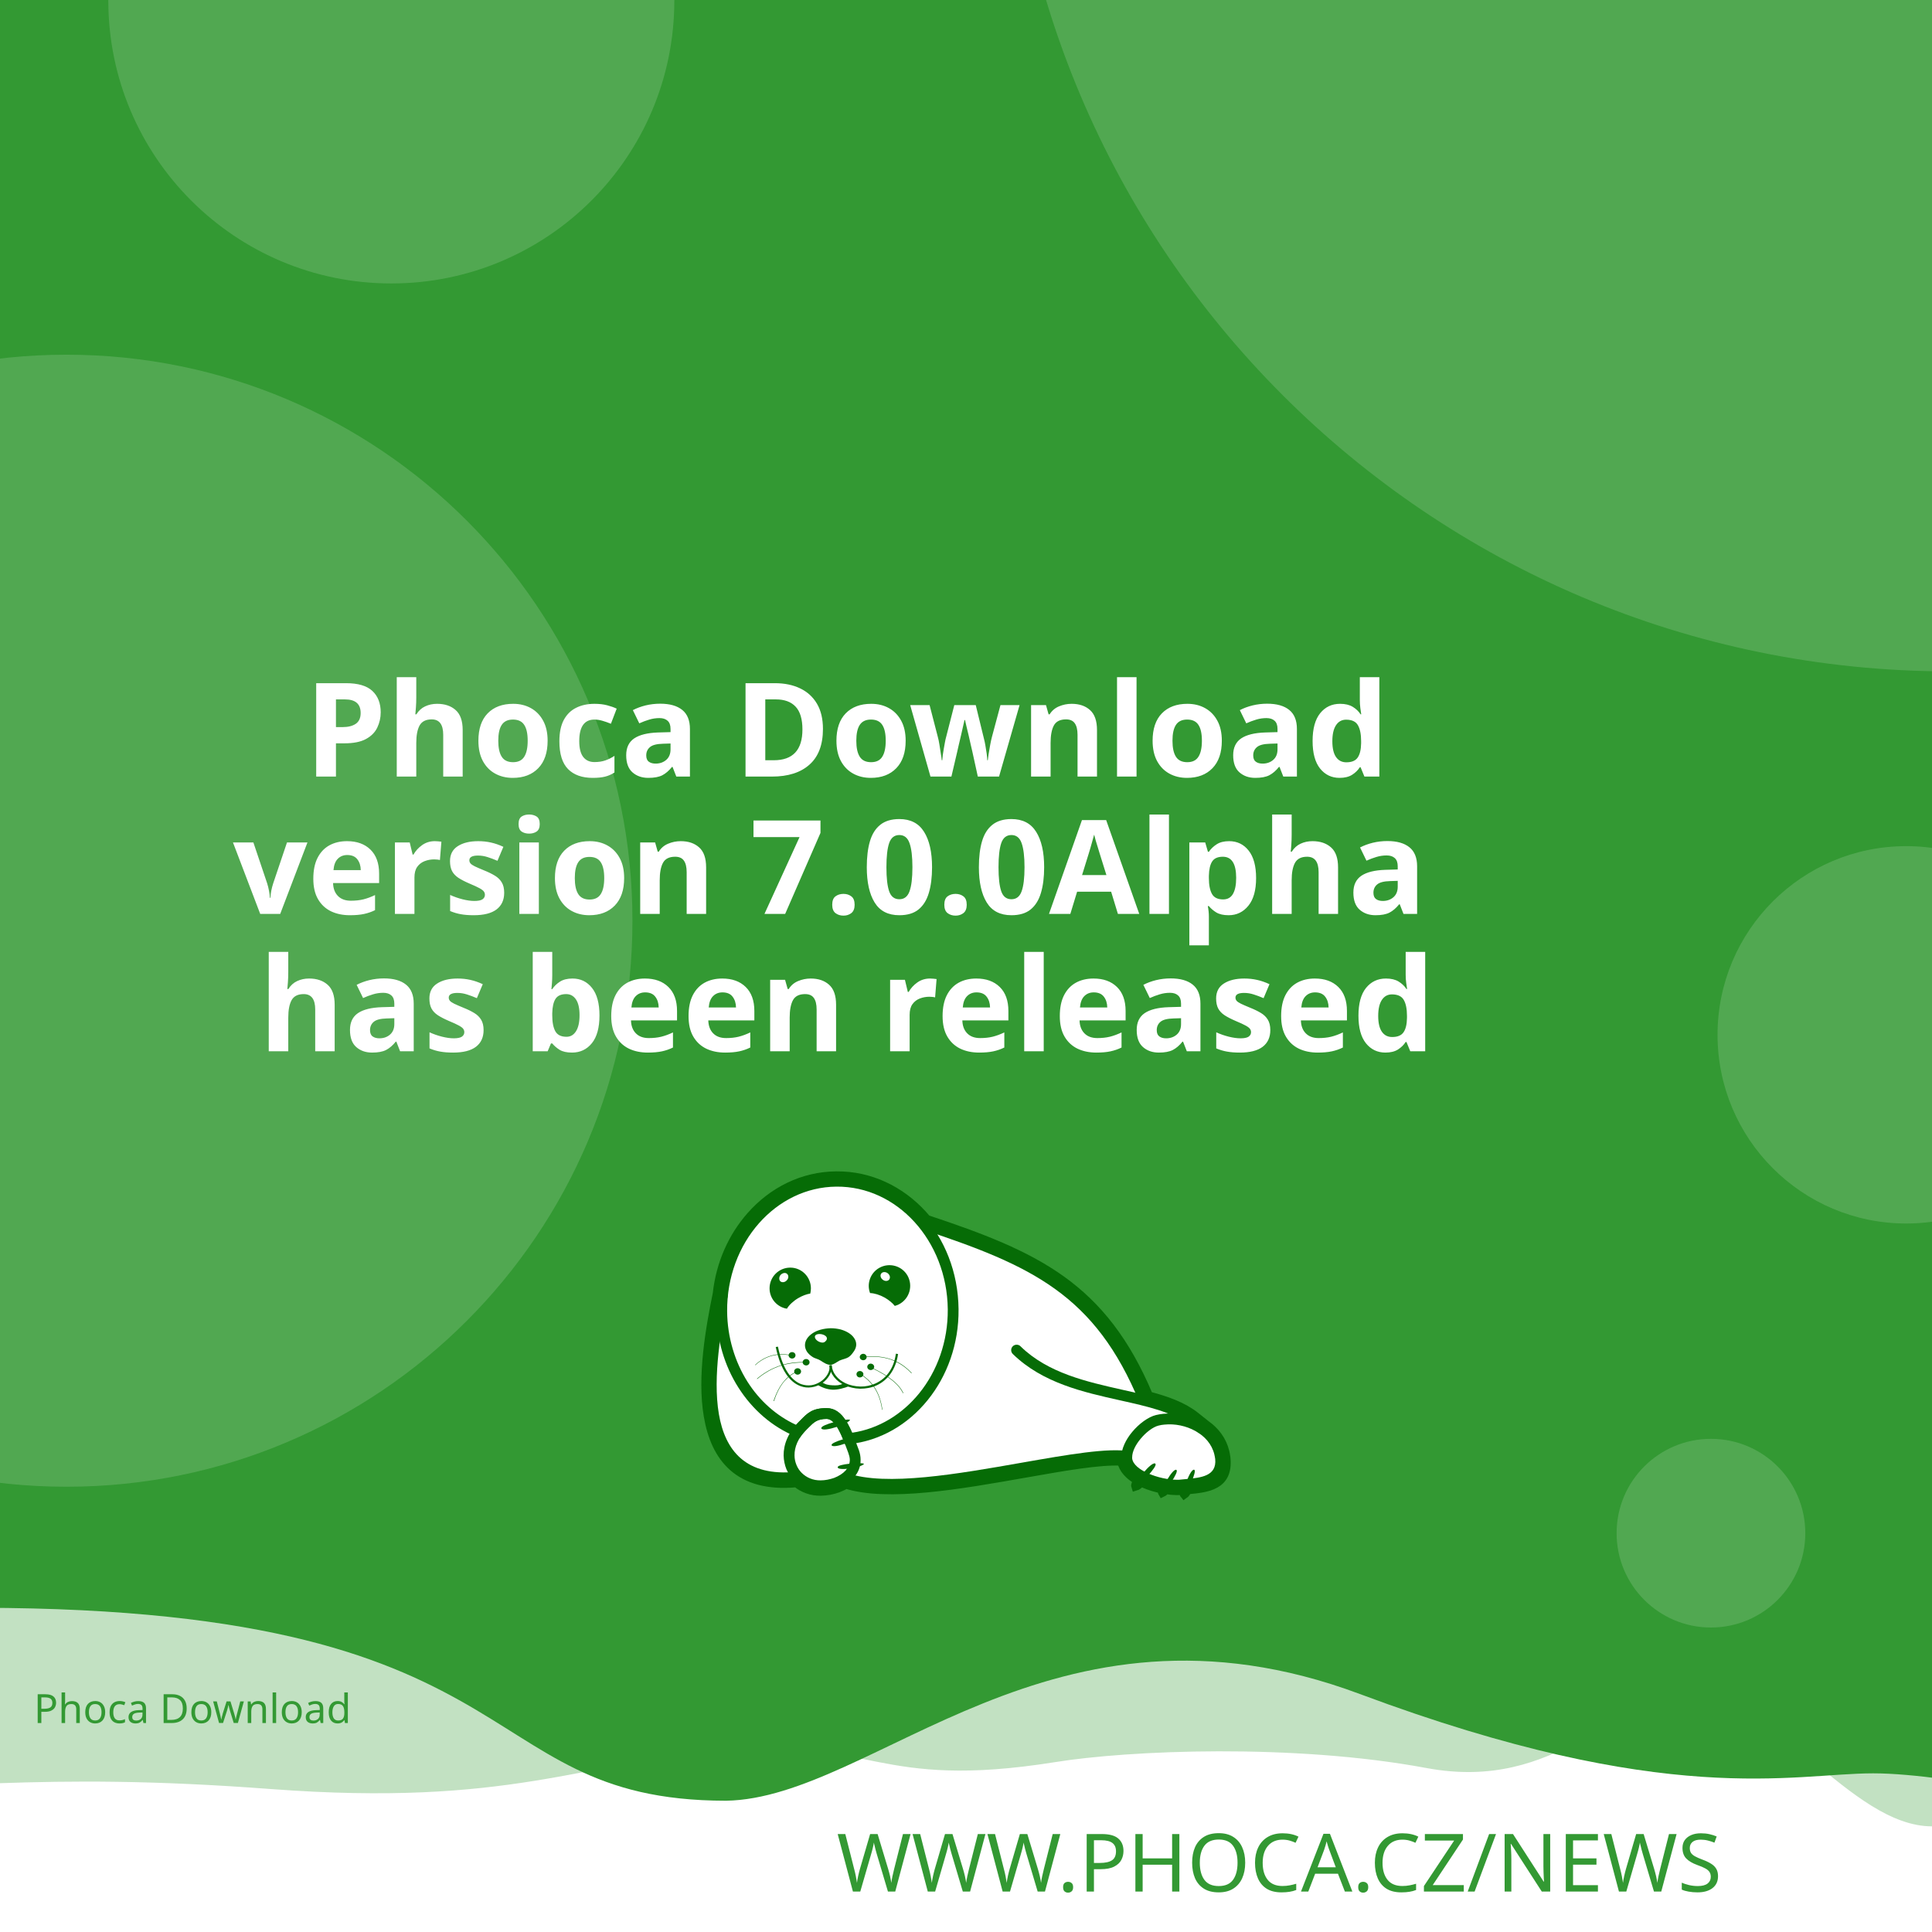
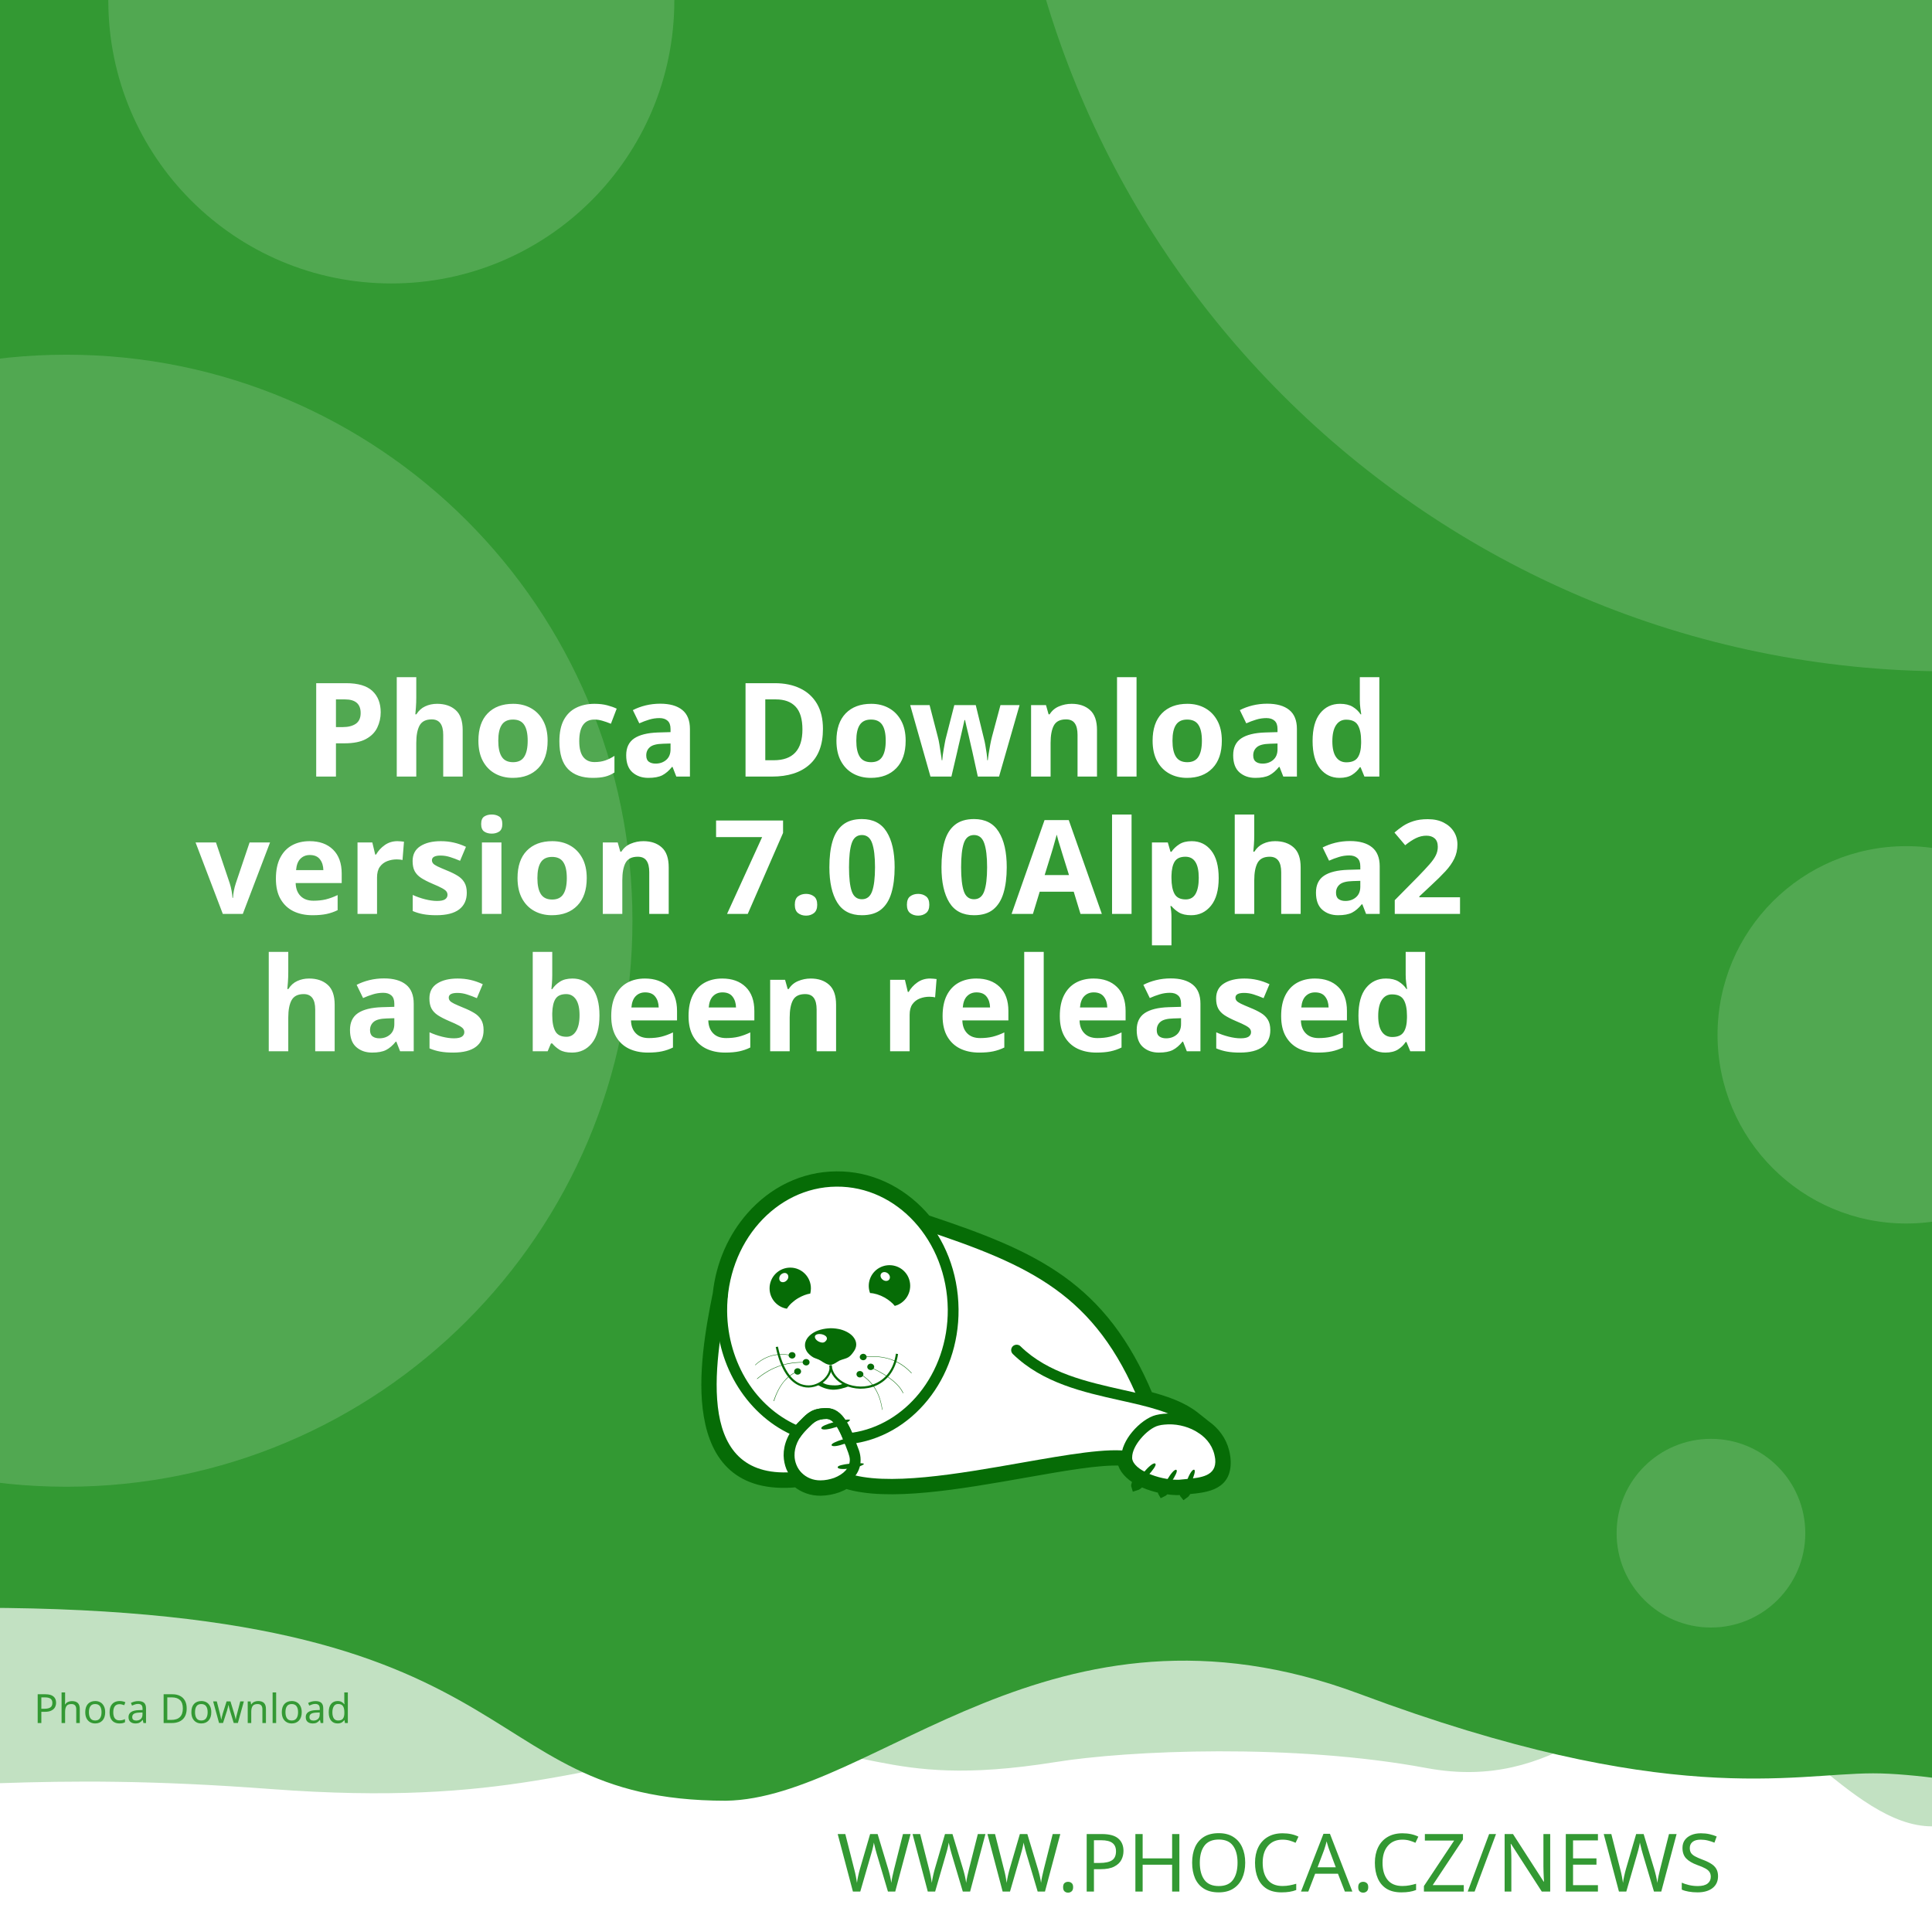
<svg xmlns="http://www.w3.org/2000/svg" width="512" height="512" viewBox="0 0 512 512" version="1.1" id="svg5">
  <defs id="defs2">
    <clipPath id="clip1">
      <path d="M 20,426 H 575 V 841.891 H 20 Z m 0,0" id="path2" />
    </clipPath>
  </defs>
  <g id="layer1">
    <path d="m -288.549,96.962 a 6.384,6.384 0 0 0 -6.384,6.384 v 81.087 a 6.384,6.384 0 0 0 6.384,6.384 h 81.083 a 6.384,6.384 0 0 0 6.384,-6.384 v -81.087 a 6.384,6.384 0 0 0 -6.384,-6.384 z m 16.084,16.188 c 0.591,-0.033 1.134,0.125 1.642,0.482 0.508,0.359 0.842,0.809 1.006,1.355 l 2.415,8.308 46.517,-2.44 c 0.829,-0.043 1.521,0.245 2.074,0.86 0.55,0.606 0.769,1.334 0.636,2.174 l -3.898,24.937 c -0.138,0.736 -0.57,1.497 -1.288,2.273 -0.719,0.787 -1.656,1.211 -2.797,1.272 l -32.861,1.721 3.038,10.253 27.775,-1.455 c 0.726,-0.04 1.351,0.178 1.887,0.648 0.523,0.483 0.803,1.086 0.844,1.812 0.038,0.726 -0.178,1.352 -0.648,1.887 -0.483,0.525 -1.086,0.806 -1.812,0.844 l -2.597,0.137 0.137,2.593 c 0.038,0.729 -0.178,1.356 -0.661,1.879 -0.472,0.535 -1.071,0.819 -1.8,0.856 -0.726,0.038 -1.353,-0.178 -1.879,-0.661 -0.535,-0.472 -0.814,-1.073 -0.852,-1.8 l -0.137,-2.593 -15.573,0.81 0.133,2.597 c 0.038,0.729 -0.176,1.356 -0.648,1.879 -0.483,0.535 -1.086,0.818 -1.812,0.856 -0.726,0.04 -1.352,-0.178 -1.887,-0.661 -0.525,-0.472 -0.806,-1.073 -0.844,-1.8 l -0.137,-2.597 -1.608,0.083 c -0.623,0.033 -1.193,-0.112 -1.721,-0.428 -0.515,-0.317 -0.883,-0.632 -1.11,-0.931 l -0.287,-0.507 -13.05,-49.343 -2.805,0.146 c -0.696,0.038 -1.312,-0.181 -1.858,-0.661 -0.545,-0.472 -0.835,-1.069 -0.873,-1.795 -0.038,-0.729 0.186,-1.353 0.682,-1.879 0.493,-0.535 1.083,-0.818 1.779,-0.856 z" style="fill:#ffffff;stroke-width:1;paint-order:stroke fill markers" id="path400" />
    <rect style="opacity:1;fill:#ffffff;stroke-width:5;stroke-linejoin:round;paint-order:stroke fill markers" id="rect723" width="512" height="512" x="0" y="0" />
    <path id="rect4460" style="opacity:0.3;fill:#339933;fill-opacity:1;stroke-width:5;stroke-linejoin:round;paint-order:stroke fill markers" d="M -256,4 H 768 v 480 c 0,0 -42.667,-10 -64,-10 -21.333,0 -42.408,10 -64,10 -21.592,0 -42.667,-10 -64,-10 -21.333,0 -42.408,10 -64,10 -21.592,0 -41.887,-34.701 -63.221,-34.701 -21.333,0 -35.645,25.795 -70.761,19.246 -35.116,-6.549 -78.862,-4.741 -98.515,-1.547 -47.289,7.533 -49.247,-6.724 -87.369,-3.311 -38.122,3.413 -56.921,15.193 -120.307,10.429 -63.387,-4.764 -84.091,0.698 -135.827,-0.116 -21.333,0 -42.408,10 -64,10 -21.592,0 -42.667,-10 -64,-10 -21.333,0 -64,10 -64,10 z" />
    <path id="rect4460-5" style="fill:#339933;fill-opacity:1;stroke-width:5;stroke-linejoin:round;paint-order:stroke fill markers" d="M -316,4.9999998e-7 H 708 V 480 c 0,0 -42.667,-10 -64,-10 -21.333,0 -42.408,10 -64,10 -21.592,0 -62.256,-10.048 -83.59,-10.048 -21.333,0 -54.449,9.448 -136.059,-21.03 -81.61,-30.478 -128.583,27.669 -167.971,28.291 -70.795,-0.042 -47.303,-54.288 -212.561,-50.983 C -185.439,429.534 -38.408,480 -60,480 c -21.592,0 -42.667,-10 -64,-10 -21.333,0 -42.408,10 -64,10 -21.592,0 -42.667,-10 -64,-10 -21.333,0 -64,10 -64,10 z" />
    <text xml:space="preserve" style="font-style:normal;font-weight:normal;font-size:21.333px;line-height:1.25;font-family:sans-serif;fill:#339933;fill-opacity:1;stroke:none" x="484.042" y="501.277" id="text2910-3-7">
      <tspan id="tspan2908-6-5" x="484.042" y="501.277" style="font-style:normal;font-variant:normal;font-weight:300;font-stretch:normal;font-size:21.333px;font-family:Montserrat;-inkscape-font-specification:'Montserrat Light';text-align:end;text-anchor:end;fill:#339933;fill-opacity:1">WWW.PHOCA.CZ/NEWS</tspan>
    </text>
    <text xml:space="preserve" style="font-style:normal;font-variant:normal;font-weight:600;font-stretch:normal;font-size:34.667px;line-height:1.05;font-family:Rubik;-inkscape-font-specification:'Rubik Semi-Bold';fill:#ffffff;fill-opacity:1;stroke:none" x="256" y="133" id="text11252">
      <tspan x="256" y="133" id="tspan403" style="text-align:center;text-anchor:middle" />
      <tspan x="256" y="169.4" style="font-size:34.667px;text-align:center;text-anchor:middle" id="tspan442" />
      <tspan x="256" y="205.8" style="font-size:34.667px;text-align:center;text-anchor:middle" id="tspan444">Phoca Download</tspan>
-       <tspan x="256" y="242.2" id="tspan1992" style="font-size:34.667px;text-align:center;text-anchor:middle">version 7.0.0Alpha
+       <tspan x="256" y="242.2" id="tspan1992" style="font-size:34.667px;text-align:center;text-anchor:middle">version 7.0.0Alpha2
</tspan>
      <tspan x="256" y="278.6" id="tspan2906" style="font-size:34.667px;text-align:center;text-anchor:middle">has been released</tspan>
      <tspan x="256" y="315" id="tspan1994" style="font-size:34.667px" />
    </text>
    <circle style="opacity:0.15;fill:#ffffff;fill-opacity:1;stroke-width:5;stroke-linejoin:round;paint-order:stroke fill markers" id="path8376" cx="516.67" cy="-72.081" r="250" />
    <circle style="opacity:0.15;fill:#ffffff;fill-opacity:1;stroke-width:5;stroke-linejoin:round;paint-order:stroke fill markers" id="path8376-9" cx="17.604" cy="244" r="150" />
    <circle style="opacity:0.15;fill:#ffffff;fill-opacity:1;stroke-width:5;stroke-linejoin:round;paint-order:stroke fill markers" id="path8376-6" cx="103.704" cy="0.117" r="75" />
    <circle style="opacity:0.15;fill:#ffffff;fill-opacity:1;stroke-width:5;stroke-linejoin:round;paint-order:stroke fill markers" id="path8376-6-2" cx="505.168" cy="274.238" r="50" />
    <circle style="opacity:0.15;fill:#ffffff;fill-opacity:1;stroke-width:5;stroke-linejoin:round;paint-order:stroke fill markers" id="path8376-6-2-1" cx="453.421" cy="406.309" r="25" />
    <text xml:space="preserve" style="font-style:normal;font-weight:normal;font-size:10.667px;line-height:1.25;font-family:sans-serif;fill:#339933;fill-opacity:1;stroke:none" x="57.956" y="456.624" id="text396">
      <tspan id="tspan394" x="57.956" y="456.624" style="font-style:normal;font-variant:normal;font-weight:normal;font-stretch:normal;font-size:10.667px;font-family:Rubik;-inkscape-font-specification:Rubik;text-align:center;text-anchor:middle;fill:#339933;fill-opacity:1">Phoca Download</tspan>
    </text>
    <g id="g760" transform="matrix(0.5260845,0,0,0.5260845,99.42418,10.37304)">
      <path style="fill:#ffffff;fill-opacity:1;fill-rule:evenodd;stroke:none" d="m 389.621,683.473 c 9.113,2.391 17.273,5.336 23.457,10.227 l 5.375,4.273 -0.004,0.008 c 4.633,3.242 8.191,7.863 9.594,13.672 0.242,0.977 0.426,2.016 0.547,3.055 1.465,14.07 -9.473,15.141 -19.348,16.055 -0.648,1.137 -1.25,1.992 -1.66,2.266 -0.246,-0.289 -0.254,-1.047 -0.09,-2.051 -0.246,0.031 -0.52,0.062 -0.824,0.098 -0.855,0.059 -1.77,0.121 -2.809,0.121 -1.75,-0.023 -3.684,-0.199 -5.691,-0.523 -0.645,0.738 -1.207,1.266 -1.578,1.438 -0.172,-0.285 -0.098,-0.895 0.145,-1.691 -3.309,-0.637 -6.738,-1.656 -9.793,-3.012 -0.332,-0.148 -0.66,-0.301 -0.984,-0.461 -1.219,1.098 -2.277,1.891 -2.863,2.051 -0.176,-0.504 0.289,-1.621 1.109,-2.973 -4.211,-2.402 -7.395,-5.645 -8.18,-9.641 -10.754,-0.684 -29.09,2.582 -49.293,6.141 -31.996,5.633 -68.574,12.086 -89.609,5.406 -1.258,0.789 -2.625,1.453 -4.07,1.984 -2.688,0.977 -5.617,1.523 -8.609,1.586 -4.73,0.055 -8.941,-1.551 -12.176,-4.27 -29.23,2.742 -40.98,-12.871 -44.496,-33.715 -3.402,-19.863 1.055,-44.504 4.527,-61.535 1.641,-15.129 7.793,-28.699 16.91,-39.043 10.93,-12.461 26.137,-20.215 43.051,-20.336 h 0.062 c 16.914,-0.184 32.242,7.328 43.418,19.543 0.715,0.781 1.414,1.582 2.094,2.406 27.59,9.176 49.688,17.566 67.891,30.629 18.176,13.078 32.348,30.754 43.898,58.293 z m 0,0" id="path177" />
      <g clip-path="url(#clip1)" clip-rule="nonzero" id="g181">
        <path style="fill:none;stroke:#066c06;stroke-width:2.835;stroke-linecap:butt;stroke-linejoin:miter;stroke-miterlimit:22.926;stroke-opacity:1" d="m 245.703,99.901 c 5.747,-1.508 10.893,-3.365 14.792,-6.449 l 3.39,-2.695 -0.002,-0.005 c 2.922,-2.045 5.166,-4.959 6.05,-8.622 0.153,-0.616 0.269,-1.271 0.345,-1.926 0.924,-8.873 -5.974,-9.548 -12.201,-10.124 -0.409,-0.717 -0.788,-1.256 -1.047,-1.429 -0.155,0.182 -0.16,0.66 -0.057,1.293 -0.155,-0.02 -0.328,-0.039 -0.52,-0.062 -0.539,-0.037 -1.116,-0.076 -1.771,-0.076 -1.104,0.015 -2.323,0.126 -3.589,0.33 -0.406,-0.466 -0.761,-0.798 -0.995,-0.907 -0.108,0.18 -0.062,0.564 0.091,1.067 -2.086,0.402 -4.249,1.044 -6.176,1.899 -0.209,0.094 -0.416,0.19 -0.621,0.291 -0.769,-0.692 -1.436,-1.192 -1.806,-1.293 -0.111,0.318 0.182,1.022 0.7,1.875 -2.655,1.515 -4.663,3.56 -5.158,6.08 -6.782,0.431 -18.345,-1.628 -31.085,-3.872 -20.177,-3.552 -43.244,-7.622 -56.51,-3.409 -0.793,-0.498 -1.655,-0.916 -2.567,-1.251 -1.695,-0.616 -3.542,-0.961 -5.429,-1 -2.983,-0.034 -5.639,0.978 -7.678,2.692 -18.433,-1.729 -25.843,8.117 -28.06,21.261 -2.146,12.526 0.665,28.065 2.855,38.805 1.035,9.541 4.914,18.098 10.664,24.621 6.892,7.858 16.482,12.748 27.149,12.824 h 0.039 c 10.666,0.116 20.333,-4.621 27.38,-12.324 0.451,-0.493 0.892,-0.998 1.32,-1.517 17.399,-5.786 31.334,-11.078 42.813,-19.315 11.462,-8.247 20.399,-19.394 27.683,-36.761 z m 0,0" transform="matrix(1.58574,0,0,-1.58574,0,841.8898)" id="path179" />
      </g>
      <path style="fill:#066c06;fill-opacity:1;fill-rule:evenodd;stroke:none" d="m 393.047,717.762 c 1.16,1.098 -7.754,10.625 -9.953,11.234 -0.672,-1.895 7.816,-12.52 9.832,-11.48 0.121,0.062 0.246,0.367 0.121,0.246" id="path183" />
      <path style="fill:#066c06;fill-opacity:1;fill-rule:evenodd;stroke:none" d="m 403.676,720.875 c 1.219,0.855 -5.254,10.379 -7.086,11.234 -0.914,-1.523 5.07,-12.09 6.961,-11.418 0.125,0.062 0.305,0.305 0.125,0.184" id="path185" />
      <path style="fill:#066c06;fill-opacity:1;fill-rule:evenodd;stroke:none" d="m 412.652,720.754 c 1.344,0.609 -3.422,11.172 -5.07,12.273 -1.16,-1.344 2.934,-12.766 4.945,-12.398 0.062,0 0.309,0.246 0.125,0.125" id="path187" />
      <path style="fill:#066c06;fill-opacity:1;fill-rule:evenodd;stroke:none" d="m 224.809,699.621 c -0.43,-1.586 12.211,-4.824 14.41,-4.152 -0.426,1.957 -13.375,6.414 -14.473,4.398 -0.062,-0.121 0,-0.488 0.062,-0.246 z m 0,0" id="path189" />
      <path style="fill:#066c06;fill-opacity:1;fill-rule:evenodd;stroke:none" d="m 229.938,708.172 c -0.367,-1.402 10.746,-4.641 12.703,-4.09 -0.367,1.77 -11.664,6.043 -12.703,4.273 -0.062,-0.062 -0.062,-0.367 0,-0.184" id="path191" />
      <path style="fill:#066c06;fill-opacity:1;fill-rule:evenodd;stroke:none" d="m 233.051,719.285 c -0.121,-1.402 11.359,-2.504 13.191,-1.648 -0.609,1.711 -12.52,3.789 -13.25,1.895 0,-0.121 0.059,-0.43 0.059,-0.246 z m 0,0" id="path193" />
      <path style="fill:#066c06;fill-opacity:1;fill-rule:evenodd;stroke:none" d="m 268.164,622.859 c 2.809,5.008 1.102,11.359 -3.906,14.23 -0.793,0.488 -1.648,0.793 -2.504,1.039 -1.16,-1.469 -2.934,-2.934 -5.008,-4.152 -2.625,-1.469 -5.312,-2.262 -7.449,-2.32 -1.773,-4.703 0.121,-10.141 4.641,-12.703 5.008,-2.809 11.359,-1.102 14.227,3.906 z m -12.457,2.078 c -1.098,-0.793 -1.465,-2.199 -0.793,-3.113 0.672,-0.918 2.137,-0.98 3.234,-0.184 1.164,0.855 1.469,2.258 0.797,3.176 -0.672,0.914 -2.137,0.977 -3.238,0.121" id="path195" />
      <path style="fill:#066c06;fill-opacity:1;fill-rule:evenodd;stroke:none" d="m 209.113,618.832 c 5.738,0 10.383,4.699 10.383,10.441 0,0.914 -0.125,1.77 -0.309,2.625 -1.891,0.305 -4.027,1.098 -6.105,2.32 -2.566,1.527 -4.578,3.48 -5.68,5.312 -4.945,-0.793 -8.73,-5.066 -8.73,-10.258 0,-5.742 4.641,-10.441 10.441,-10.441 z m -4.824,3.602 c 0.977,-0.977 2.441,-1.223 3.234,-0.43 0.855,0.797 0.797,2.262 -0.18,3.238 -0.918,1.039 -2.383,1.223 -3.238,0.488 -0.793,-0.793 -0.734,-2.258 0.184,-3.297" id="path197" />
      <path style="fill:#066c06;fill-opacity:1;fill-rule:evenodd;stroke:none" d="m 229.449,649.363 c 1.77,0 3.48,0.246 5.008,0.613 1.527,0.426 2.93,1.035 4.09,1.77 1.16,0.73 2.137,1.648 2.75,2.625 0.672,0.977 1.035,2.078 1.035,3.238 0,1.098 -0.426,2.32 -1.16,3.359 -0.73,1.035 -1.523,2.195 -2.746,2.992 -1.281,0.793 -3.055,1.035 -4.52,1.707 -1.406,0.734 -3.055,2.137 -4.641,2.137 -1.77,0 -3.664,-1.34 -4.887,-2.137 -1.281,-0.855 -2.871,-1.035 -4.031,-1.832 -1.16,-0.73 -2.137,-1.648 -2.809,-2.625 -0.672,-1.039 -1.035,-2.137 -1.035,-3.297 0,-1.16 0.363,-2.262 1.035,-3.297 0.613,-0.977 1.59,-1.895 2.75,-2.688 1.16,-0.793 2.562,-1.406 4.09,-1.832 1.59,-0.43 3.238,-0.672 5.07,-0.734 z m -3.969,3.176 c 1.707,0.551 2.625,1.711 1.77,2.934 -0.914,1.219 -1.832,1.402 -3.418,0.793 -1.59,-0.613 -2.629,-2.016 -2.262,-2.992 0.305,-0.918 2.199,-1.285 3.91,-0.734 z m 0,0" id="path199" />
      <path style="fill:#066c06;fill-opacity:1;fill-rule:nonzero;stroke:none" d="m 202.883,658.645 c 2.445,11.664 7.023,17.102 11.664,18.871 1.773,0.609 3.543,0.793 5.191,0.551 1.648,-0.246 3.238,-0.918 4.582,-1.773 3.051,-2.012 5.008,-5.25 4.516,-8.18 l 1.102,-0.125 c 0.488,3.301 -1.648,6.965 -5.008,9.223 -1.465,0.914 -3.238,1.648 -5.07,1.895 -1.832,0.305 -3.785,0.121 -5.68,-0.613 -5.004,-1.832 -9.832,-7.512 -12.395,-19.664 l 1.098,-0.18 z m 0,0" id="path201" />
      <path style="fill:#066c06;fill-opacity:1;fill-rule:nonzero;stroke:none" d="m 229.938,667.988 c 0.367,4.094 3.176,7.27 7.023,9.102 2.195,1.035 4.824,1.586 7.449,1.648 2.625,0.059 5.312,-0.488 7.816,-1.648 4.887,-2.262 8.977,-6.961 10.078,-14.902 l 1.098,0.184 c -1.223,8.305 -5.559,13.312 -10.75,15.754 -2.625,1.223 -5.496,1.711 -8.305,1.711 -2.746,-0.059 -5.496,-0.672 -7.875,-1.77 -4.152,-1.953 -7.27,-5.438 -7.637,-9.953 z m 0,0" id="path203" />
      <path style="fill:#066c06;fill-opacity:1;fill-rule:nonzero;stroke:none" d="m 224.93,676.477 c 1.895,1.285 3.359,1.527 5.496,1.648 2.137,0.062 3.113,0.125 5.617,-0.914 l 2.992,1.223 c -2.809,1.16 -6.227,2.016 -8.73,1.891 -2.566,-0.121 -5.375,-1.098 -7.574,-2.562 z m 0,0" id="path205" />
      <path style="fill:#066c06;fill-opacity:1;fill-rule:evenodd;stroke:none" d="m 210.027,661.395 c 0.98,0 1.711,0.734 1.711,1.586 0,0.918 -0.73,1.652 -1.711,1.652 -0.977,0 -1.77,-0.734 -1.77,-1.652 0,-0.852 0.793,-1.586 1.77,-1.586" id="path207" />
      <path style="fill:#066c06;fill-opacity:1;fill-rule:evenodd;stroke:none" d="m 217.113,664.875 c 0.977,0 1.711,0.734 1.711,1.648 0,0.855 -0.734,1.59 -1.711,1.59 -0.977,0 -1.77,-0.734 -1.77,-1.59 0,-0.914 0.793,-1.648 1.77,-1.648" id="path209" />
      <path style="fill:#066c06;fill-opacity:1;fill-rule:evenodd;stroke:none" d="m 212.777,669.516 c 0.977,0 1.77,0.734 1.77,1.648 0,0.855 -0.793,1.59 -1.77,1.59 -0.918,0 -1.711,-0.734 -1.711,-1.59 0,-0.914 0.793,-1.648 1.711,-1.648" id="path211" />
      <path style="fill:#066c06;fill-opacity:1;fill-rule:evenodd;stroke:none" d="m 244.164,670.922 c 0.98,0 1.773,0.73 1.773,1.586 0,0.918 -0.793,1.648 -1.773,1.648 -0.977,0 -1.707,-0.73 -1.707,-1.648 0,-0.855 0.73,-1.586 1.707,-1.586" id="path213" />
      <path style="fill:#066c06;fill-opacity:1;fill-rule:evenodd;stroke:none" d="m 249.602,667.195 c 0.977,0 1.77,0.734 1.77,1.648 0,0.855 -0.793,1.59 -1.77,1.59 -0.918,0 -1.711,-0.734 -1.711,-1.59 0,-0.914 0.793,-1.648 1.711,-1.648" id="path215" />
      <path style="fill:#066c06;fill-opacity:1;fill-rule:evenodd;stroke:none" d="m 245.875,662.25 c 0.918,0 1.711,0.73 1.711,1.648 0,0.855 -0.793,1.586 -1.711,1.586 -0.977,0 -1.77,-0.73 -1.77,-1.586 0,-0.918 0.793,-1.648 1.77,-1.648" id="path217" />
      <path style="fill:#066c06;fill-opacity:1;fill-rule:nonzero;stroke:none" d="m 245.816,663.777 c 5.496,-0.672 10.195,-0.125 14.227,1.281 4.031,1.406 7.391,3.785 10.258,6.902 l -0.18,0.121 c -2.812,-3.055 -6.168,-5.375 -10.141,-6.84 -4.027,-1.406 -8.668,-1.895 -14.105,-1.281 z m 0,0" id="path219" />
      <path style="fill:#066c06;fill-opacity:1;fill-rule:nonzero;stroke:none" d="m 244.473,672.387 c 3.176,1.953 5.68,4.398 7.508,7.391 1.836,3.051 2.996,6.594 3.543,10.684 h -0.184 c -0.547,-4.027 -1.707,-7.57 -3.539,-10.562 -1.832,-2.934 -4.336,-5.434 -7.453,-7.328 z m 0,0" id="path221" />
      <path style="fill:#066c06;fill-opacity:1;fill-rule:nonzero;stroke:none" d="m 249.723,669.027 c 4.641,2.137 8.184,4.273 10.809,6.414 2.688,2.137 4.457,4.336 5.559,6.531 l -0.184,0.125 c -1.102,-2.199 -2.871,-4.398 -5.496,-6.473 -2.625,-2.141 -6.168,-4.277 -10.75,-6.414 z m 0,0" id="path223" />
      <path style="fill:#066c06;fill-opacity:1;fill-rule:nonzero;stroke:none" d="m 191.344,667.867 c 2.625,-2.441 5.555,-4.031 8.609,-4.824 3.176,-0.855 6.535,-0.793 10.074,0 v 0.184 c -3.539,-0.793 -6.898,-0.793 -10.012,0 -3.055,0.793 -5.926,2.383 -8.551,4.762 z m 0,0" id="path225" />
      <path style="fill:#066c06;fill-opacity:1;fill-rule:nonzero;stroke:none" d="m 192.32,674.77 c 3.723,-3.117 7.57,-5.254 11.664,-6.598 4.031,-1.344 8.305,-1.891 12.824,-1.707 v 0.18 c -4.52,-0.121 -8.734,0.43 -12.766,1.711 -4.027,1.344 -7.875,3.48 -11.602,6.598 z m 0,0" id="path227" />
      <path style="fill:#066c06;fill-opacity:1;fill-rule:nonzero;stroke:none" d="m 200.688,686.004 c 1.402,-4.273 3.172,-7.512 5.188,-9.891 1.957,-2.445 4.215,-3.973 6.535,-4.949 l 0.121,0.184 c -2.32,0.977 -4.516,2.504 -6.531,4.887 -1.957,2.383 -3.727,5.555 -5.07,9.832 l -0.246,-0.062 z m 0,0" id="path229" />
      <path style="fill:#066c06;fill-opacity:1;fill-rule:nonzero;stroke:none" d="m 379.43,716.781 c -9.953,-1.832 -30.168,1.773 -52.699,5.742 -32.613,5.738 -69.984,12.336 -90.809,5.008 l 1.832,-5.191 c 19.48,6.84 56.059,0.367 88,-5.25 23.02,-4.031 43.723,-7.695 54.652,-5.68 z m 0,0" id="path231" />
      <path style="fill:#066c06;fill-opacity:1;fill-rule:nonzero;stroke:none" d="m 232.258,572.602 h 0.062 c 16.914,-0.184 32.242,7.328 43.418,19.543 11.051,12.09 17.953,28.945 18.137,47.57 v 0.062 c 0.184,17.527 -5.742,33.648 -15.512,45.738 -9.895,12.273 -23.816,20.582 -39.57,22.23 l -2.016,0.18 -0.793,-1.891 c -1.344,-3.359 -2.75,-6.352 -4.336,-8.367 -1.285,-1.648 -2.688,-2.625 -4.277,-2.625 -4.762,0 -6.531,1.832 -8.977,4.273 l -1.039,1.039 c -0.426,0.426 -0.852,0.855 -1.219,1.281 v 0.062 c -0.43,0.426 -0.793,0.914 -1.102,1.281 l -1.281,1.711 -1.953,-0.793 C 200.016,699.074 190,690.34 182.914,679.164 176.016,668.293 171.984,655.105 171.863,640.875 c -0.184,-18.688 6.473,-35.602 17.34,-47.938 10.934,-12.457 26.141,-20.215 43.055,-20.336 z m 0.121,5.438 h -0.059 c -15.27,0.121 -29.07,7.203 -39.023,18.5 -10.016,11.359 -16.121,27.055 -16,44.277 0.121,13.188 3.91,25.402 10.199,35.418 6.105,9.648 14.656,17.281 24.547,21.801 0.488,-0.551 0.98,-1.098 1.469,-1.59 l 0.977,-0.977 c 3.359,-3.418 5.801,-5.859 12.883,-5.859 3.543,0 6.293,1.77 8.551,4.641 1.648,2.074 3.055,4.762 4.336,7.754 13.375,-1.953 25.219,-9.281 33.832,-19.906 9.039,-11.176 14.473,-26.016 14.352,-42.262 v -0.059 c -0.184,-17.223 -6.598,-32.793 -16.797,-43.969 -10.137,-11.113 -23.996,-17.895 -39.266,-17.77 z m 0,0" id="path233" />
      <path style="fill:#066c06;fill-opacity:1;fill-rule:nonzero;stroke:none" d="m 325.141,658.523 c 13.801,13.496 33.465,17.832 51.359,21.863 14.289,3.176 27.539,6.168 36.578,13.312 l 5.375,4.273 -3.422,4.277 -5.371,-4.277 c -8.062,-6.41 -20.703,-9.219 -34.383,-12.273 -18.625,-4.152 -39.023,-8.734 -53.984,-23.266 -0.547,-0.488 -0.914,-1.223 -0.914,-2.016 0,-1.527 1.219,-2.75 2.746,-2.75 0.797,0 1.527,0.309 2.016,0.855 z m 0,0" id="path235" />
      <path style="fill:#066c06;fill-opacity:1;fill-rule:nonzero;stroke:none" d="m 428.59,714.707 c 1.465,14.105 -9.527,15.145 -19.418,16.059 -0.672,0.062 -1.344,0.184 -2.504,0.309 -0.855,0.059 -1.773,0.121 -2.812,0.121 -5.004,-0.062 -11.539,-1.406 -16.914,-3.785 -5.863,-2.629 -10.504,-6.656 -11.055,-11.91 -0.059,-0.305 -0.059,-0.73 -0.059,-1.098 0.059,-4.336 2.32,-8.977 5.496,-12.766 3.48,-4.211 8.184,-7.633 12.031,-8.547 1.219,-0.309 2.441,-0.488 3.664,-0.613 6.289,-0.672 13.188,0.672 18.867,3.91 5.863,3.234 10.504,8.426 12.152,15.266 0.246,0.977 0.43,2.016 0.551,3.055 z m -19.906,10.625 c 7.266,-0.672 15.324,-1.465 14.473,-10.074 -0.125,-0.797 -0.246,-1.59 -0.43,-2.324 -1.281,-5.25 -4.883,-9.219 -9.527,-11.785 -4.699,-2.625 -10.379,-3.785 -15.633,-3.234 -0.977,0.059 -1.953,0.242 -2.93,0.488 -2.75,0.672 -6.289,3.297 -9.102,6.715 -2.441,2.934 -4.211,6.352 -4.211,9.285 0,0.121 0,0.305 0,0.547 0.367,2.992 3.664,5.559 7.875,7.453 4.703,2.137 10.324,3.297 14.656,3.297 0.797,0 1.527,0 2.262,-0.121 l 2.562,-0.246 z m 0,0" id="path237" />
      <path style="fill:#066c06;fill-opacity:1;fill-rule:nonzero;stroke:none" d="m 177.664,632.816 c -3.297,16.547 -7.758,40.73 -4.52,59.844 3.113,18.137 13.434,31.695 39.266,29.008 l 0.551,5.496 c -29.742,3.055 -41.648,-12.641 -45.191,-33.648 -3.418,-19.969 1.102,-44.762 4.582,-61.801 z m 0,0" id="path239" />
      <path style="fill:#066c06;fill-opacity:1;fill-rule:nonzero;stroke:none" d="m 227.371,689.609 c 8.488,0 12.094,9.832 16.184,20.883 l 0.062,0.121 c 0.609,1.711 0.914,3.422 0.914,5.008 0.062,3.48 -1.219,6.535 -3.418,8.977 -2.078,2.324 -4.887,4.156 -8.062,5.316 -2.688,0.977 -5.617,1.523 -8.609,1.586 -5.375,0.062 -10.078,-2.016 -13.434,-5.434 -1.652,-1.648 -2.934,-3.543 -3.848,-5.68 -0.855,-2.137 -1.344,-4.457 -1.406,-6.902 -0.062,-5.496 2.199,-11.543 7.758,-17.039 l 0.977,-0.977 c 3.355,-3.418 5.801,-5.859 12.883,-5.859 z m 11.055,22.777 c -3.422,-9.16 -6.414,-17.344 -11.055,-17.344 -4.762,0 -6.531,1.832 -8.977,4.273 l -1.039,1.039 c -4.395,4.336 -6.168,8.918 -6.105,13.07 0,1.707 0.367,3.355 0.977,4.824 0.613,1.523 1.527,2.867 2.625,3.969 2.383,2.379 5.742,3.848 9.527,3.785 2.32,0 4.641,-0.488 6.781,-1.223 2.379,-0.914 4.395,-2.195 5.859,-3.785 1.285,-1.527 2.078,-3.297 2.078,-5.312 0,-0.977 -0.246,-2.016 -0.672,-3.176 z m 0,0" id="path241" />
      <path style="fill:#066c06;fill-opacity:1;fill-rule:nonzero;stroke:none" d="m 277.02,594.281 c 27.969,9.281 50.32,17.711 68.703,30.898 18.504,13.312 32.852,31.391 44.516,59.785 l -5.066,2.141 c -11.238,-27.422 -24.977,-44.766 -42.625,-57.465 -17.773,-12.824 -39.758,-21.07 -67.238,-30.168 z m 0,0" id="path243" />
    </g>
  </g>
</svg>
